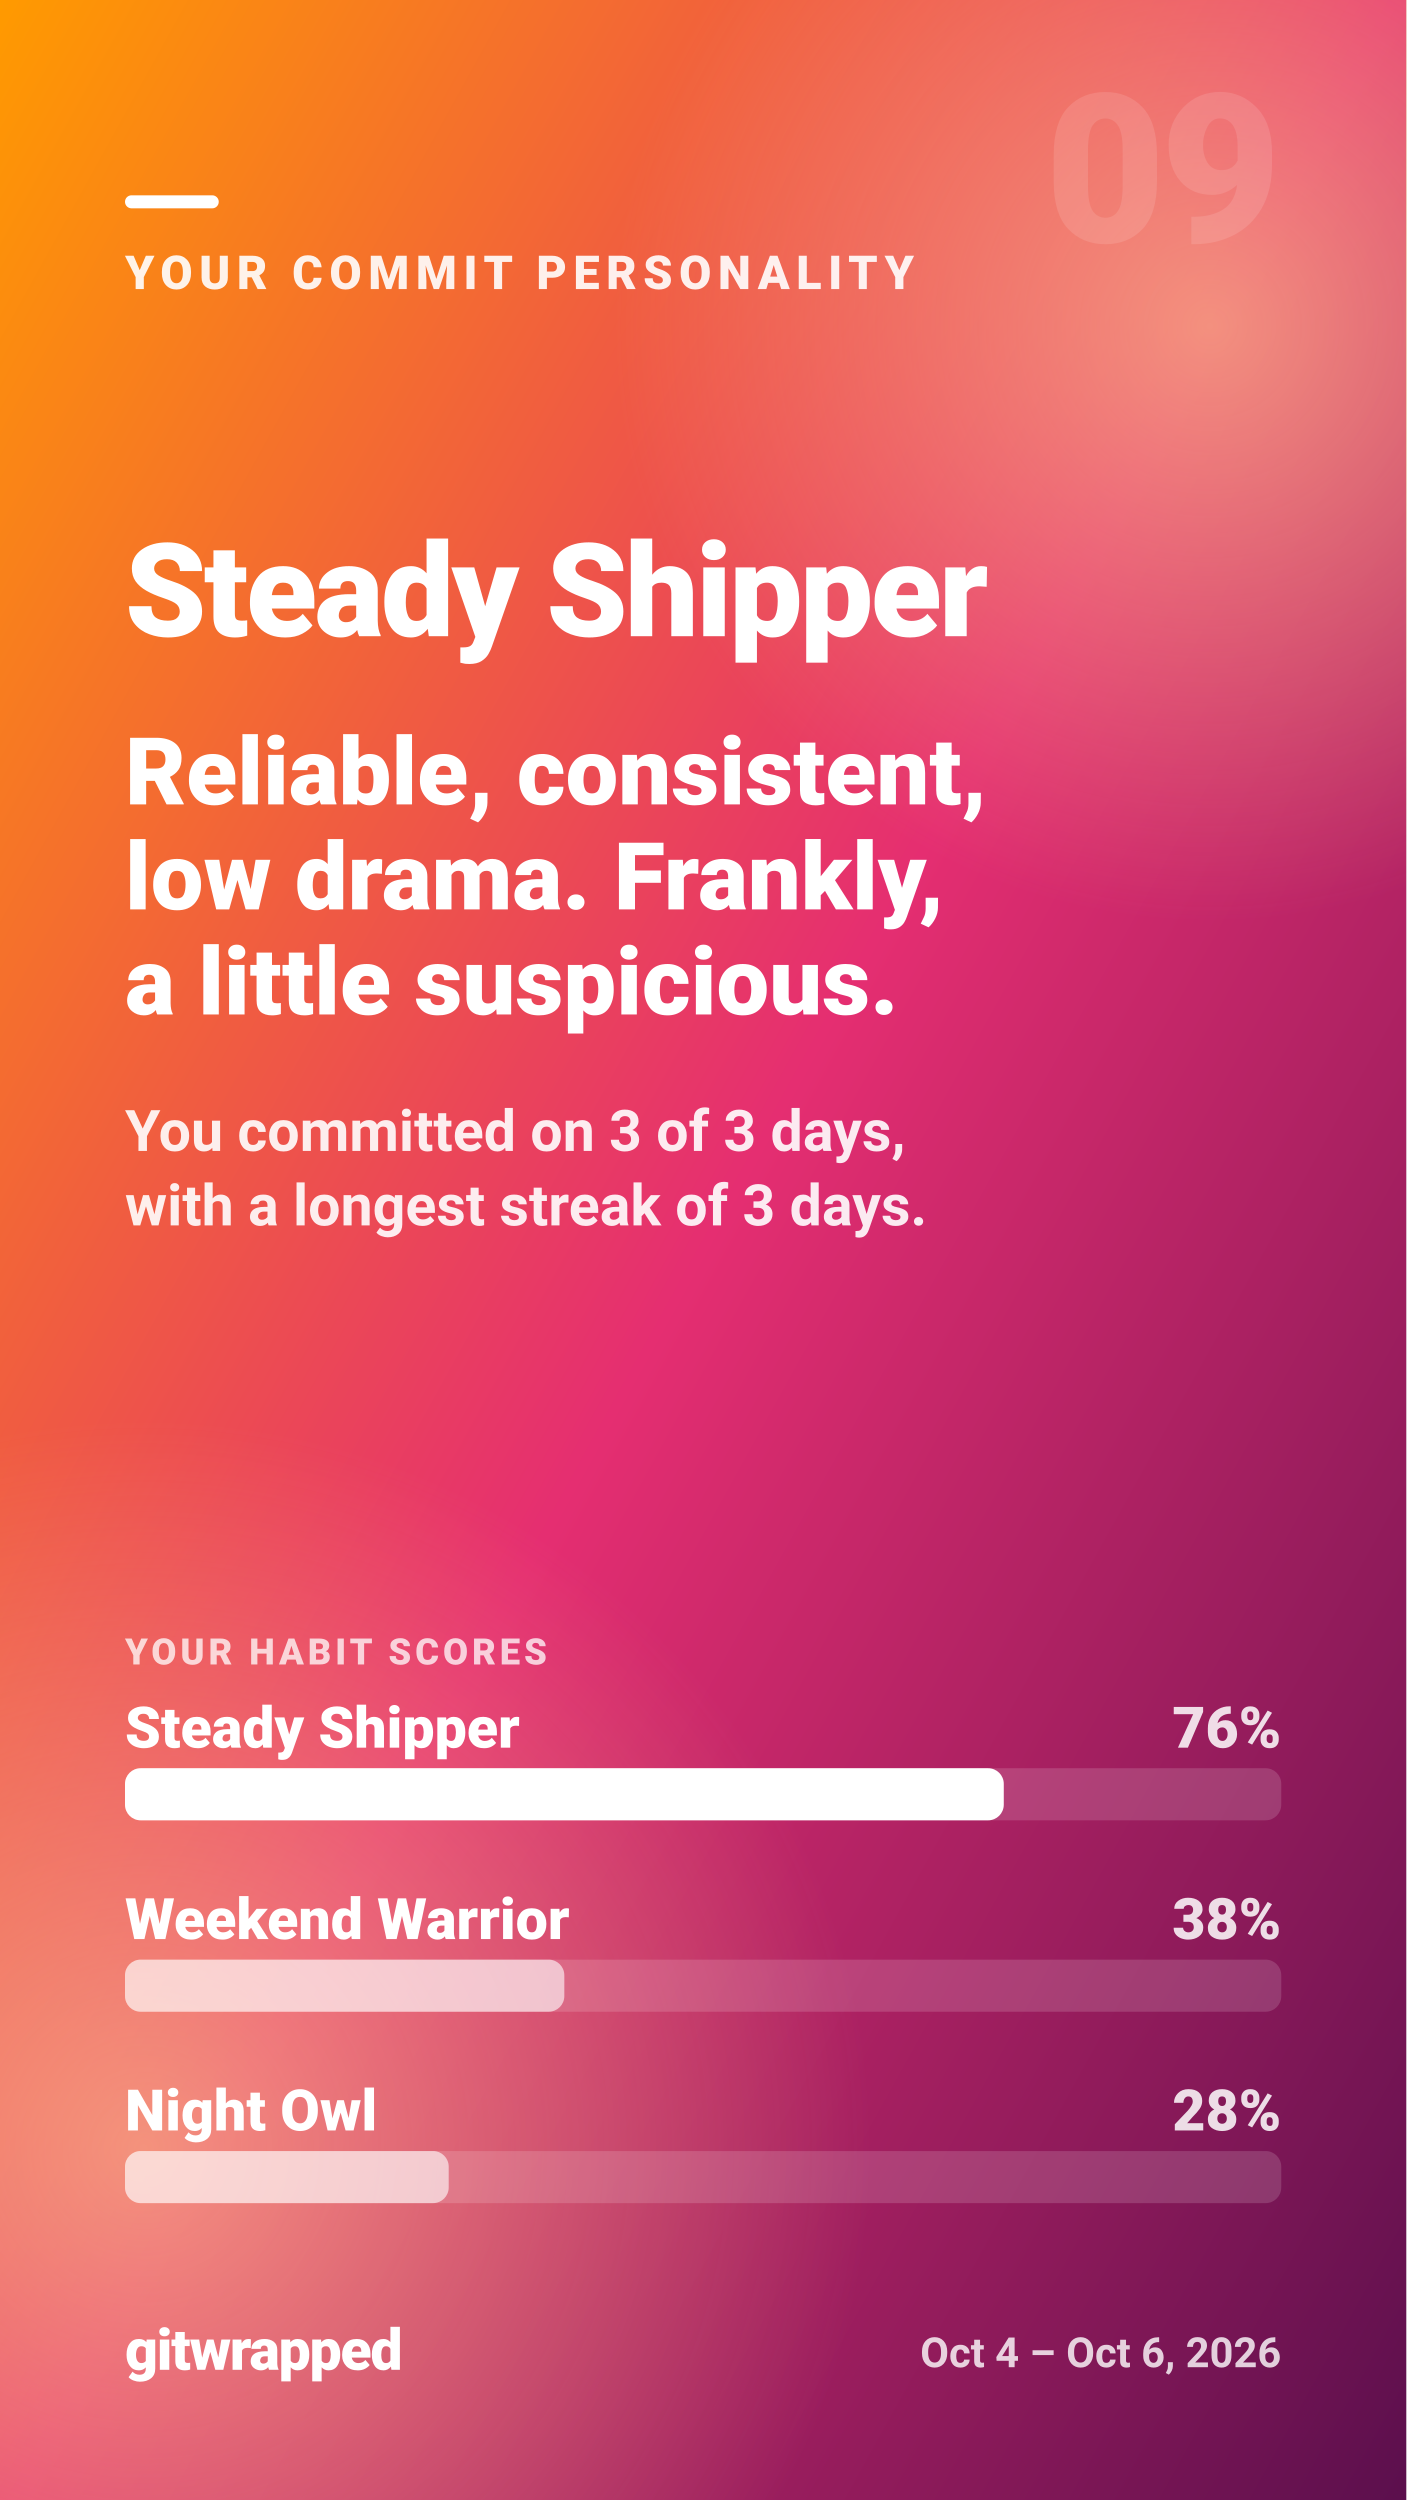
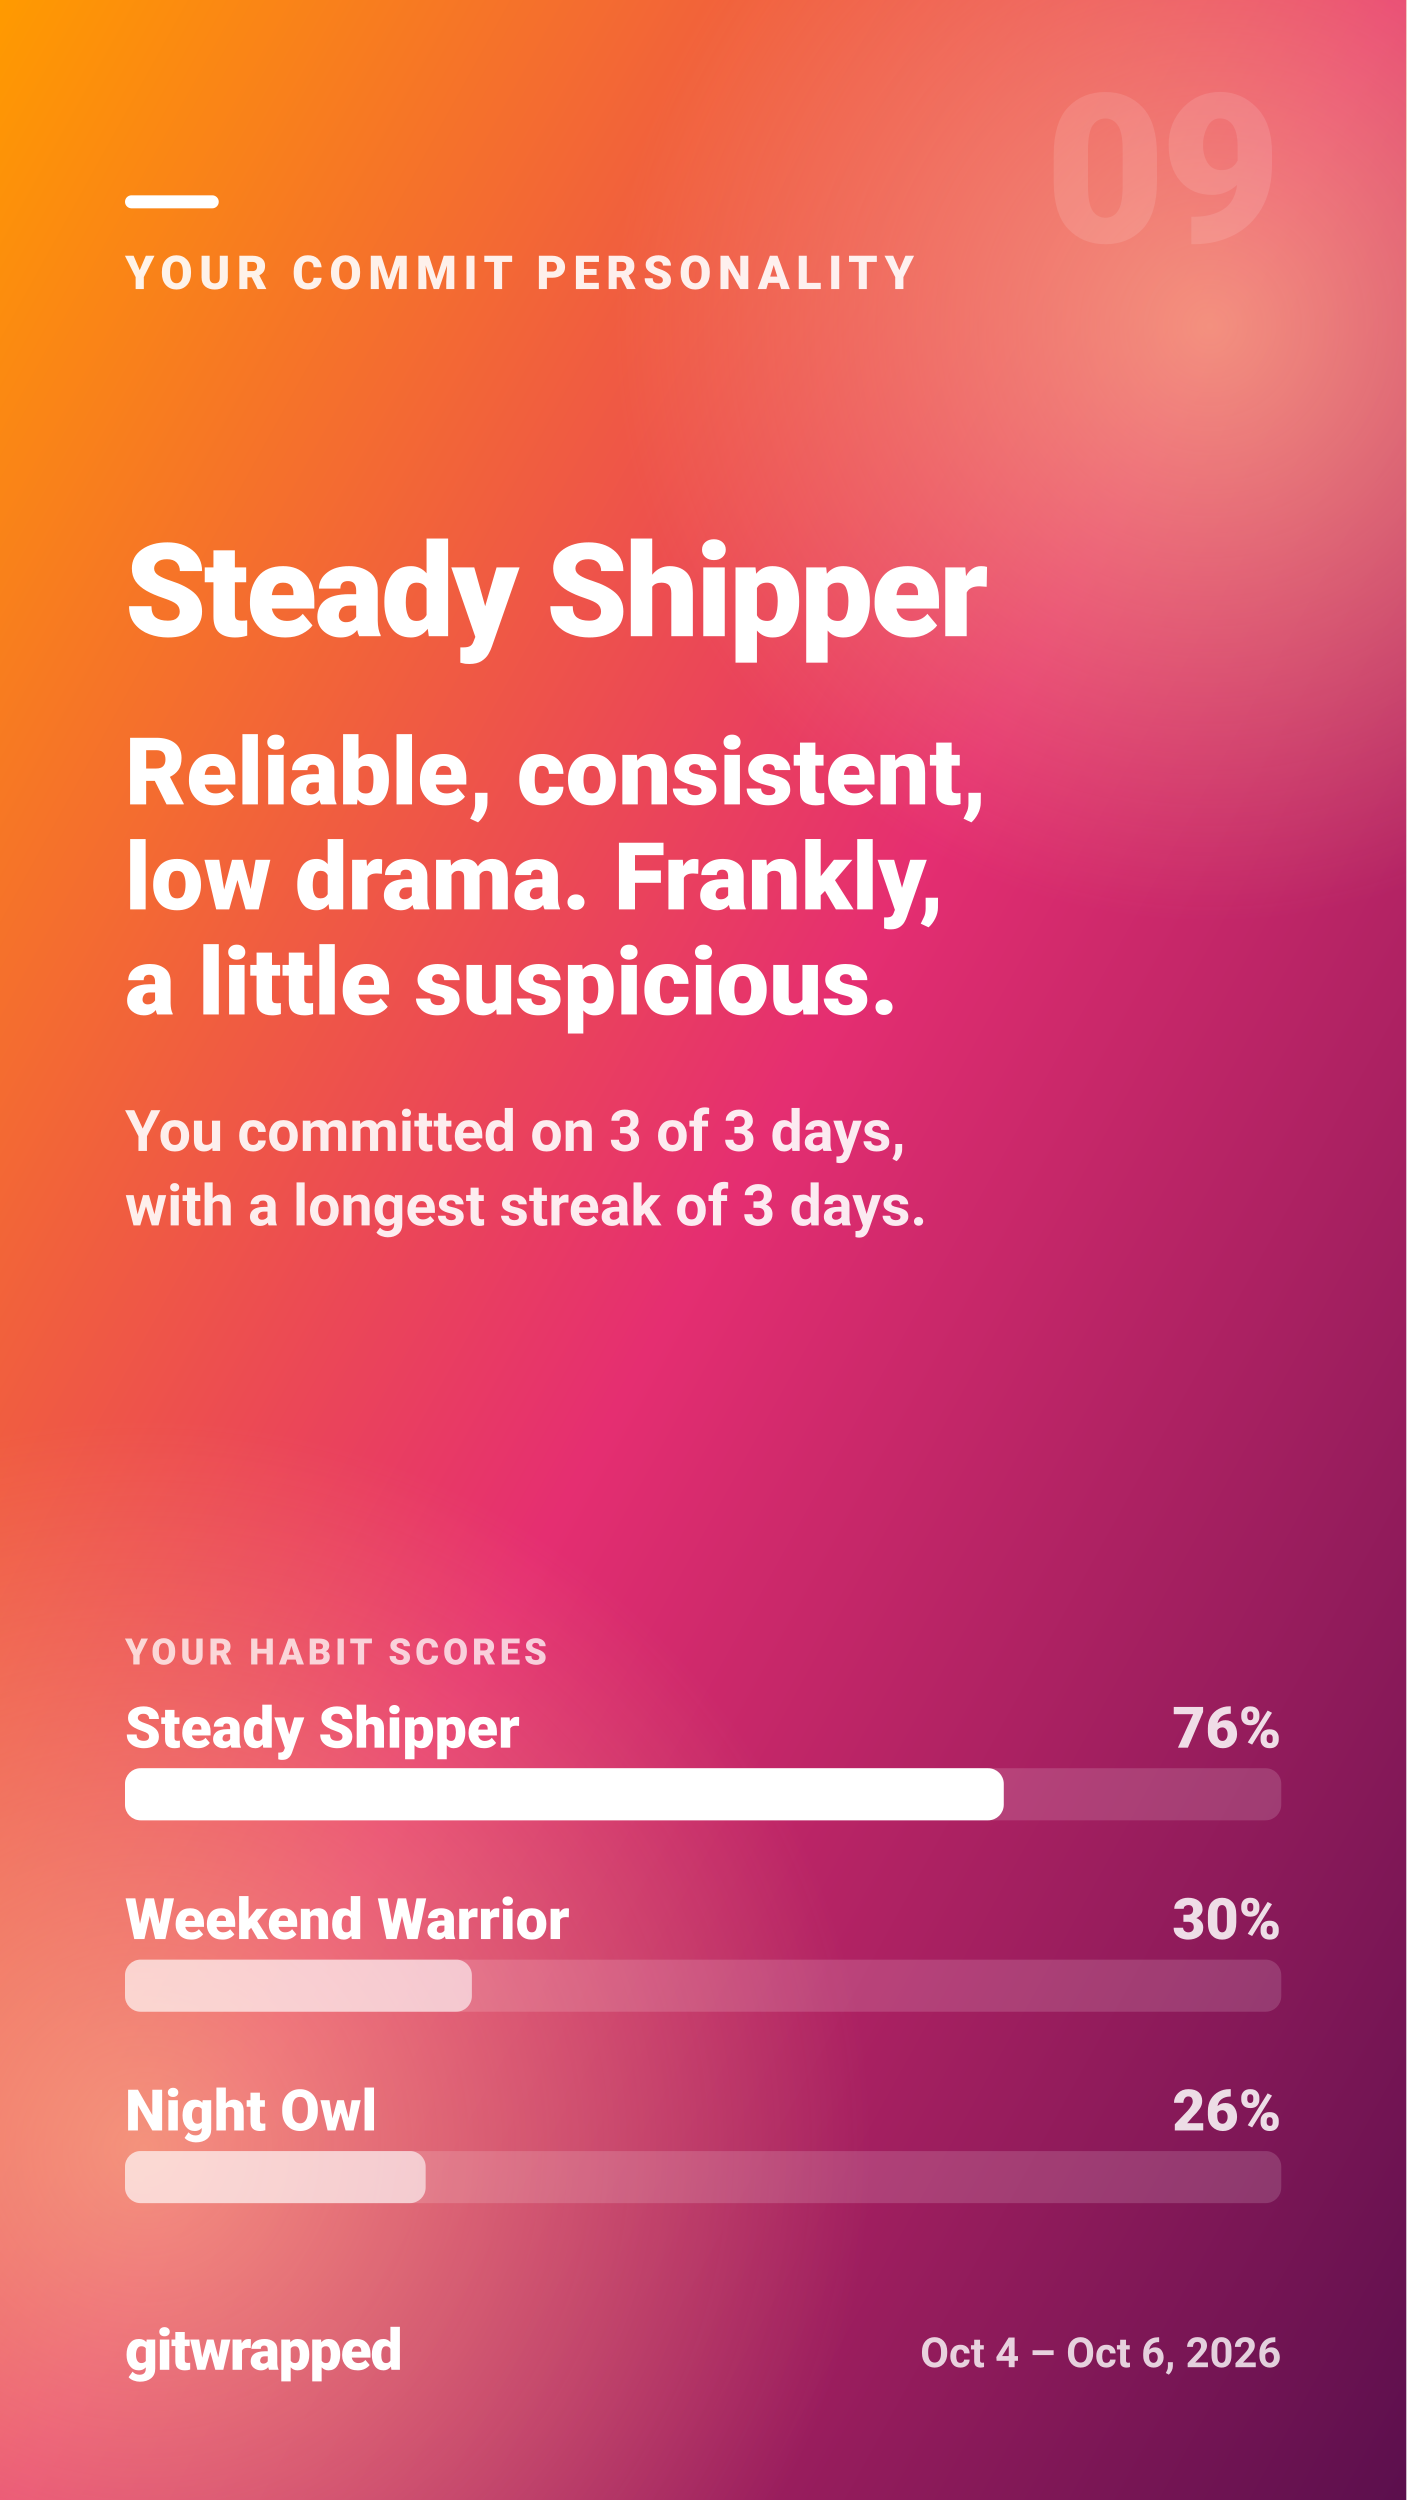
<svg xmlns="http://www.w3.org/2000/svg" width="1080" height="1920" viewBox="0 0 1080 1920" role="img" aria-label="YOUR COMMIT PERSONALITY — Steady Shipper — Reliable, consistent, low drama. Frankly, a little suspicious.">
  <defs>
    <linearGradient id="gw-personality-bg" x1="0" y1="0" x2="1" y2="1">
      <stop offset="0.00" stop-color="#ff9a00" />
      <stop offset="0.50" stop-color="#e52e71" />
      <stop offset="1.00" stop-color="#5b0f4d" />
    </linearGradient>
    <radialGradient id="gw-personality-glow">
      <stop offset="0" stop-color="#ffe08a" stop-opacity="0.55" />
      <stop offset="1" stop-color="#ffe08a" stop-opacity="0" />
    </radialGradient>
  </defs>
  <rect width="1080" height="1920" fill="url(#gw-personality-bg)" />
  <circle cx="930" cy="250" r="460" fill="url(#gw-personality-glow)" />
  <circle cx="110" cy="1650" r="560" fill="url(#gw-personality-glow)" />
  <g fill="#ffffff" font-family="system-ui, -apple-system, 'Segoe UI', Roboto, Helvetica, Arial, sans-serif">
    <text x="984" y="186" font-size="160" font-weight="900" fill-opacity="0.12" text-anchor="end" letter-spacing="-4">09</text>
    <rect x="96" y="150" width="72" height="10" rx="5" fill="#ffffff" />
    <text x="96" y="222" font-size="36" font-weight="800" fill-opacity="0.9" letter-spacing="5">YOUR COMMIT PERSONALITY</text>
    <text x="96" y="488.6" font-size="100" font-weight="900" letter-spacing="-2">Steady Shipper</text>
    <text x="96" y="617.8" font-size="72" font-weight="800">Reliable, consistent,</text>
    <text x="96" y="698.4" font-size="72" font-weight="800">low drama. Frankly,</text>
    <text x="96" y="779.1" font-size="72" font-weight="800">a little suspicious.</text>
    <text x="96" y="883.9" font-size="44" font-weight="600" fill-opacity="0.9">You committed on 3 of 3 days,</text>
    <text x="96" y="941.1" font-size="44" font-weight="600" fill-opacity="0.9">with a longest streak of 3 days.</text>
    <text x="96" y="1278.3" font-size="28" font-weight="800" fill-opacity="0.75" letter-spacing="3">YOUR HABIT SCORES</text>
    <g>
      <text x="96" y="1342.2" font-size="44" font-weight="800">Steady Shipper</text>
      <text x="984" y="1342.2" font-size="44" font-weight="800" fill-opacity="0.85" text-anchor="end">76%</text>
      <rect x="96" y="1358" width="888" height="40" rx="12" fill-opacity="0.15" />
      <rect x="96" y="1358" width="674.9" height="40" rx="12" />
    </g>
    <g>
      <text x="96" y="1489.2" font-size="44" font-weight="800">Weekend Warrior</text>
-       <text x="984" y="1489.2" font-size="44" font-weight="800" fill-opacity="0.85" text-anchor="end">38%</text>
+       <text x="984" y="1489.2" font-size="44" font-weight="800" fill-opacity="0.85" text-anchor="end">30%</text>
      <rect x="96" y="1505" width="888" height="40" rx="12" fill-opacity="0.15" />
-       <rect x="96" y="1505" width="337.4" height="40" rx="12" fill-opacity="0.6" />
+       <rect x="96" y="1505" width="266.4" height="40" rx="12" fill-opacity="0.6" />
    </g>
    <g>
      <text x="96" y="1636.2" font-size="44" font-weight="800">Night Owl</text>
-       <text x="984" y="1636.2" font-size="44" font-weight="800" fill-opacity="0.85" text-anchor="end">28%</text>
+       <text x="984" y="1636.2" font-size="44" font-weight="800" fill-opacity="0.85" text-anchor="end">26%</text>
      <rect x="96" y="1652" width="888" height="40" rx="12" fill-opacity="0.15" />
-       <rect x="96" y="1652" width="248.6" height="40" rx="12" fill-opacity="0.6" />
+       <rect x="96" y="1652" width="230.9" height="40" rx="12" fill-opacity="0.6" />
    </g>
    <text x="96" y="1820" font-size="44" font-weight="900" letter-spacing="-1">gitwrapped</text>
    <text x="984" y="1818" font-size="32" font-weight="600" fill-opacity="0.8" text-anchor="end">Oct 4 – Oct 6, 2026</text>
  </g>
</svg>
